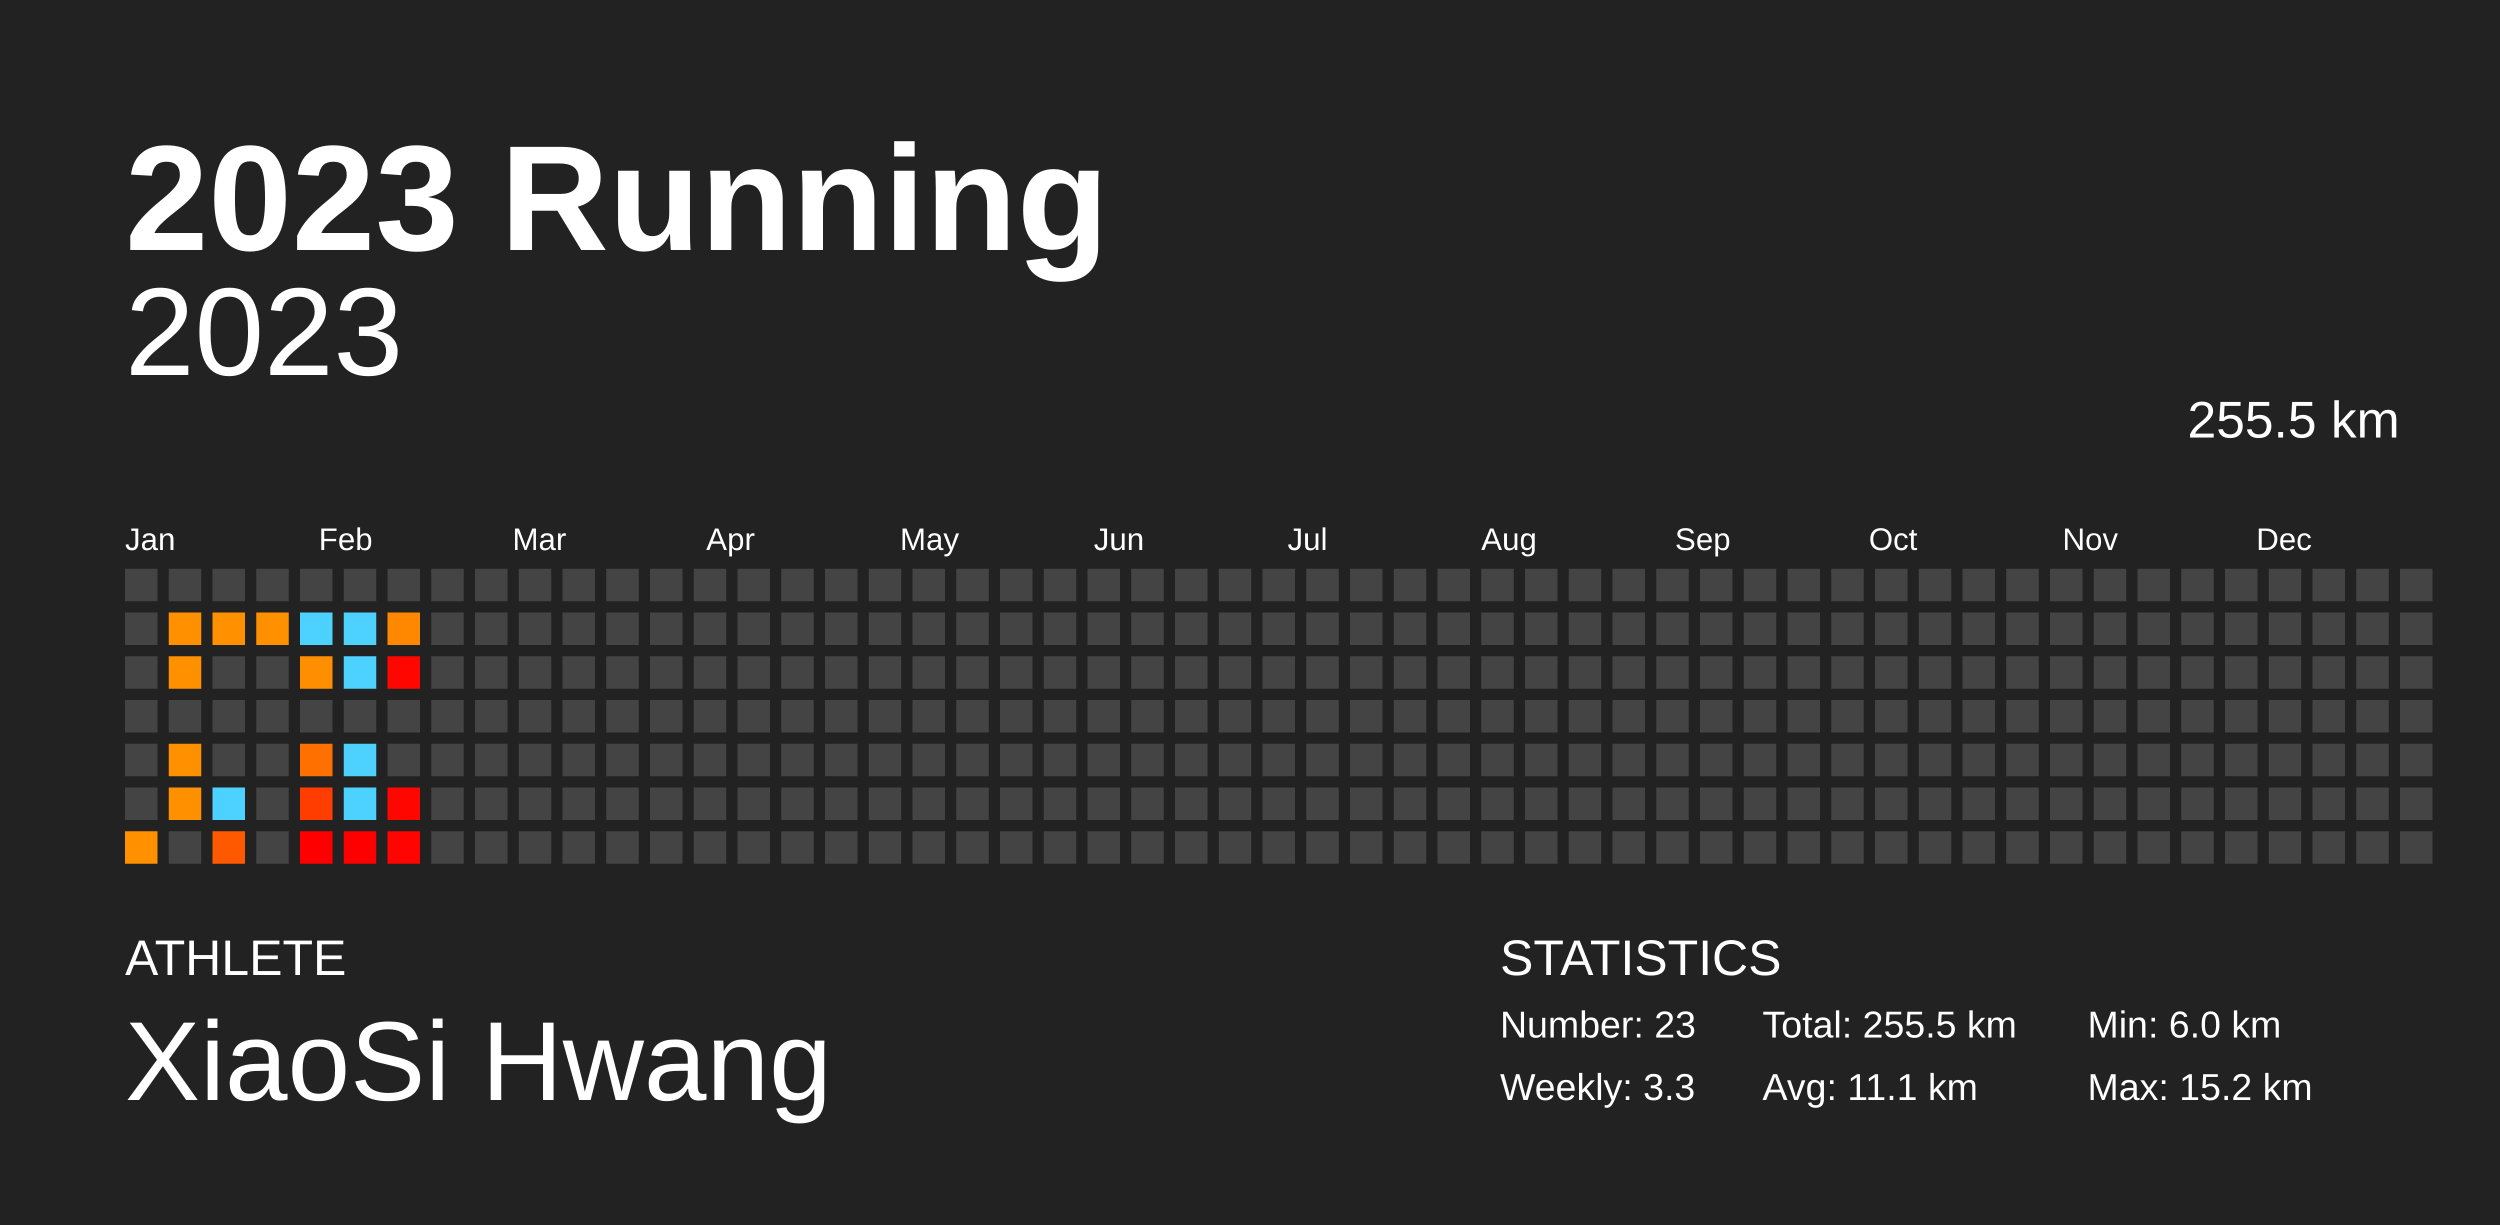
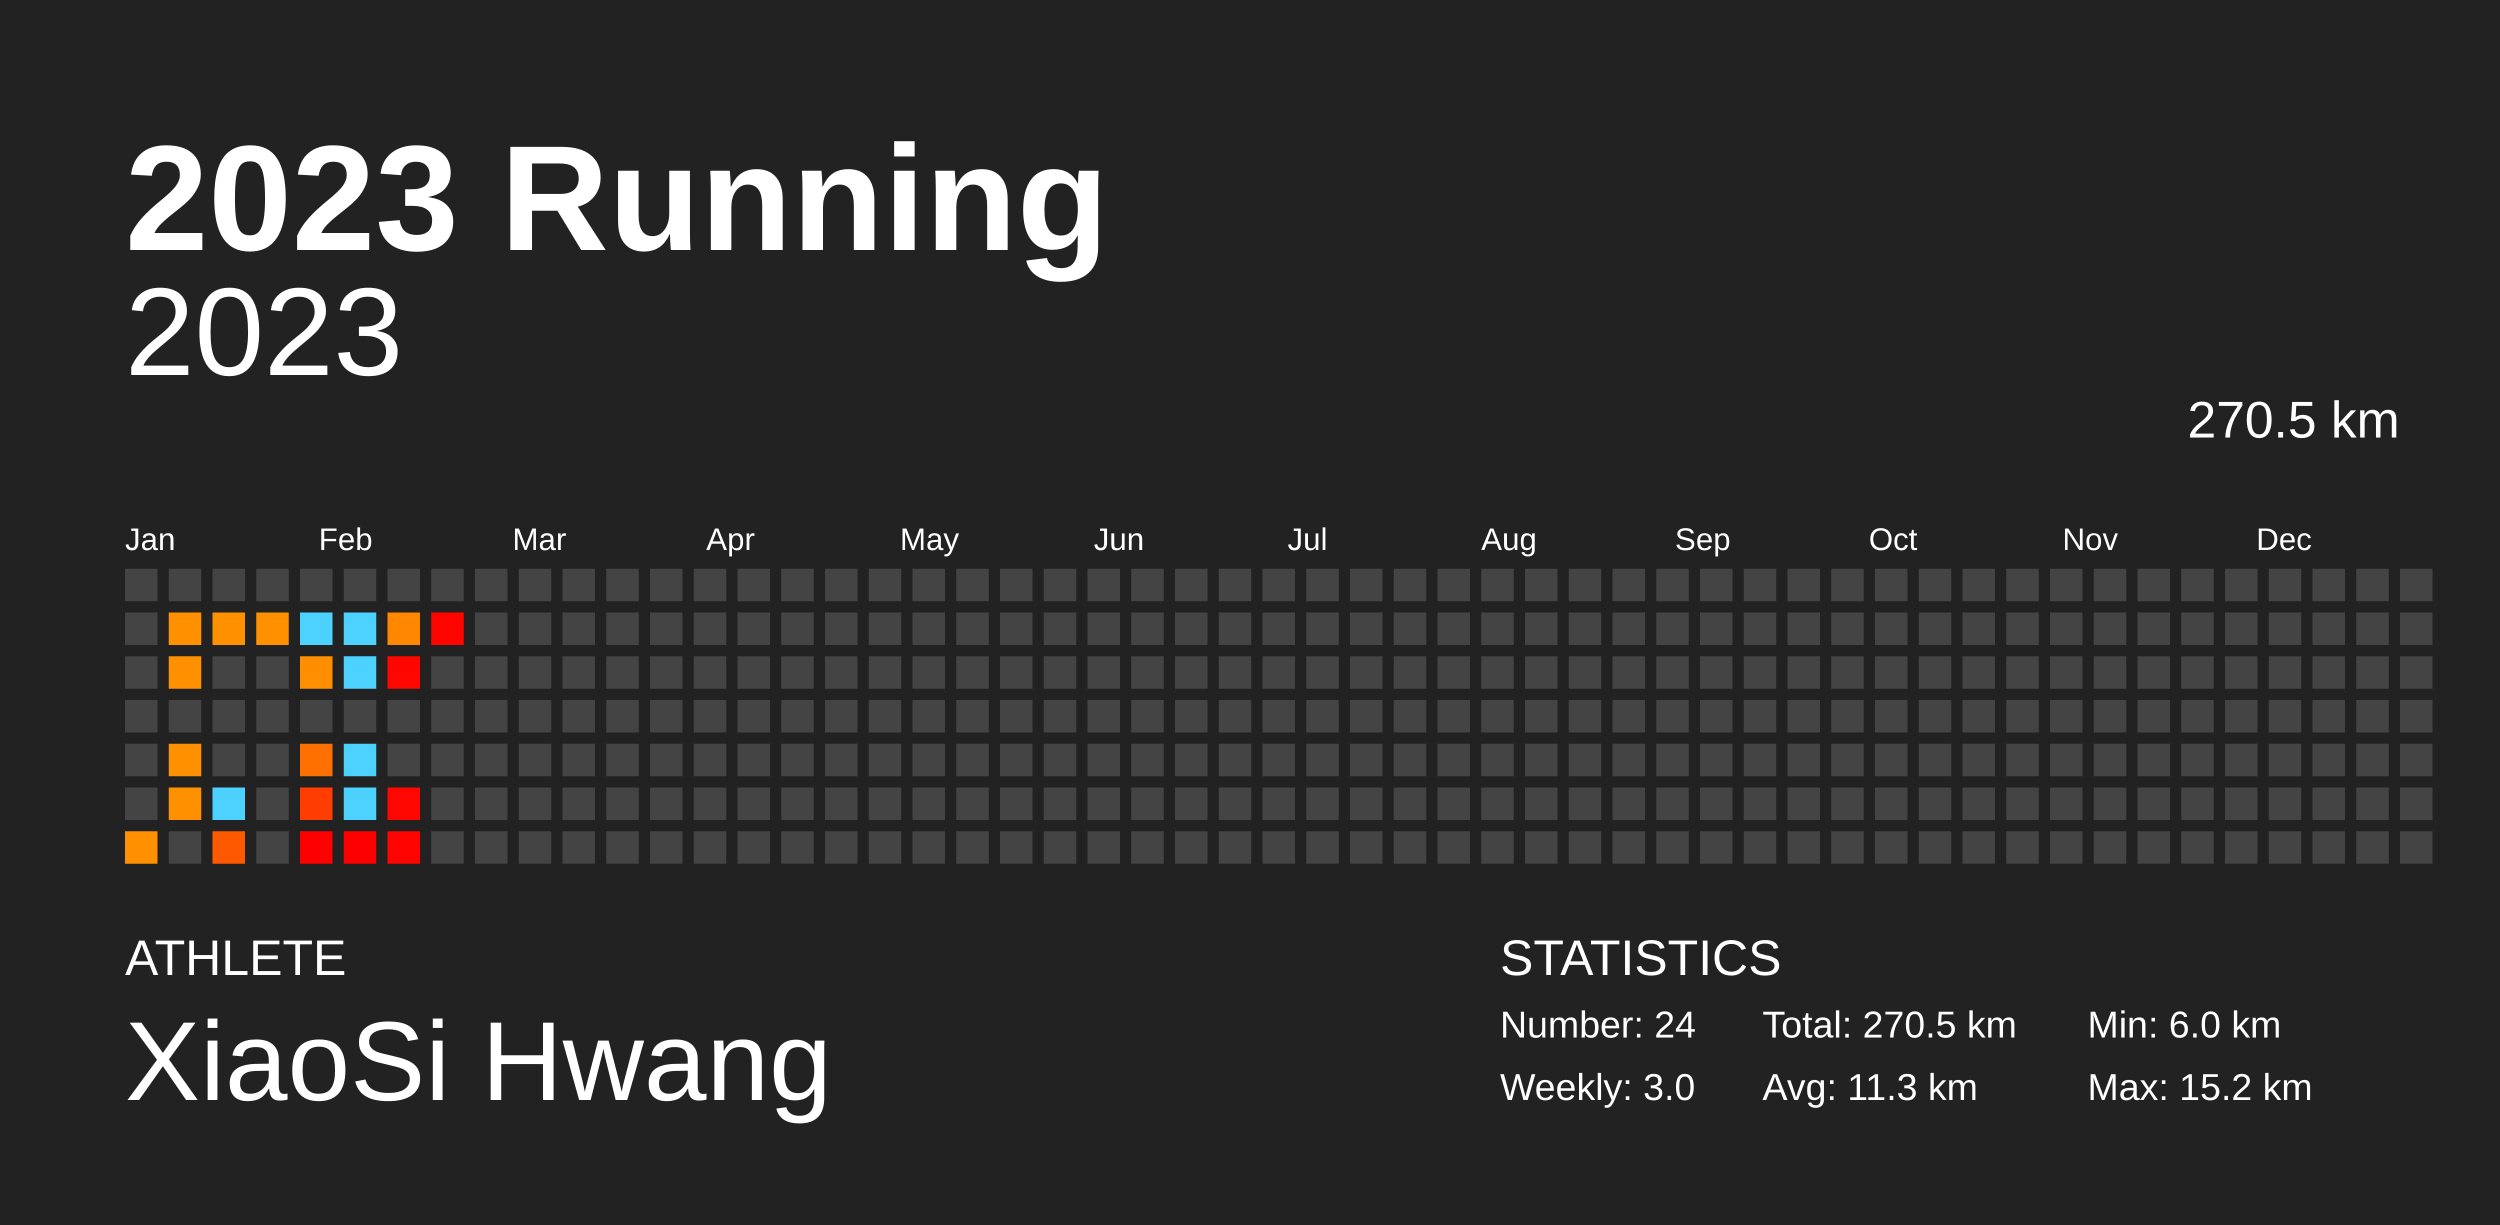
<svg xmlns="http://www.w3.org/2000/svg" baseProfile="full" height="98mm" version="1.1" viewBox="0,0,200,98" width="200mm">
  <defs />
  <rect fill="#222222" height="98" width="200" x="0" y="0" />
  <text fill="#FFFFFF" style="font-size:12px; font-family:Arial; font-weight:bold;" x="10" y="20">2023 Running</text>
  <text fill="#FFFFFF" style="font-size:4px; font-family:Arial" x="10" y="78">ATHLETE</text>
  <text fill="#FFFFFF" style="font-size:9px; font-family:Arial" x="10" y="88">XiaoSi Hwang</text>
  <text fill="#FFFFFF" style="font-size:4px; font-family:Arial" x="120" y="78">STATISTICS</text>
-   <text fill="#FFFFFF" style="font-size:3px; font-family:Arial" x="120" y="83">Number: 23</text>
-   <text fill="#FFFFFF" style="font-size:3px; font-family:Arial" x="120" y="88">Weekly: 3.3</text>
-   <text fill="#FFFFFF" style="font-size:3px; font-family:Arial" x="141" y="83">Total: 255.5 km</text>
-   <text fill="#FFFFFF" style="font-size:3px; font-family:Arial" x="141" y="88">Avg: 11.1 km</text>
+   <text fill="#FFFFFF" style="font-size:3px; font-family:Arial" x="120" y="83">Number: 24</text>
+   <text fill="#FFFFFF" style="font-size:3px; font-family:Arial" x="120" y="88">Weekly: 3.0</text>
+   <text fill="#FFFFFF" style="font-size:3px; font-family:Arial" x="141" y="83">Total: 270.5 km</text>
+   <text fill="#FFFFFF" style="font-size:3px; font-family:Arial" x="141" y="88">Avg: 11.3 km</text>
  <text fill="#FFFFFF" style="font-size:3px; font-family:Arial" x="167" y="83">Min: 6.0 km</text>
  <text fill="#FFFFFF" style="font-size:3px; font-family:Arial" x="167" y="88">Max: 15.2 km</text>
  <text alignment-baseline="hanging" fill="#FFFFFF" style="font-size:10.0px; font-family:Arial;" x="10" y="30">2023</text>
-   <text alignment-baseline="hanging" fill="#FFFFFF" style="font-size:4.125px; font-family:Arial;" x="175" y="35">255.5 km</text>
+   <text alignment-baseline="hanging" fill="#FFFFFF" style="font-size:4.125px; font-family:Arial;" x="175" y="35">270.5 km</text>
  <text fill="#FFFFFF" style="font-size:2.5px; font-family:Arial" x="10.0" y="44">Jan</text>
  <text fill="#FFFFFF" style="font-size:2.5px; font-family:Arial" x="25.5" y="44">Feb</text>
  <text fill="#FFFFFF" style="font-size:2.5px; font-family:Arial" x="41.0" y="44">Mar</text>
  <text fill="#FFFFFF" style="font-size:2.5px; font-family:Arial" x="56.5" y="44">Apr</text>
  <text fill="#FFFFFF" style="font-size:2.5px; font-family:Arial" x="72.0" y="44">May</text>
  <text fill="#FFFFFF" style="font-size:2.5px; font-family:Arial" x="87.5" y="44">Jun</text>
  <text fill="#FFFFFF" style="font-size:2.5px; font-family:Arial" x="103.0" y="44">Jul</text>
  <text fill="#FFFFFF" style="font-size:2.5px; font-family:Arial" x="118.5" y="44">Aug</text>
  <text fill="#FFFFFF" style="font-size:2.5px; font-family:Arial" x="134.0" y="44">Sep</text>
  <text fill="#FFFFFF" style="font-size:2.5px; font-family:Arial" x="149.5" y="44">Oct</text>
  <text fill="#FFFFFF" style="font-size:2.5px; font-family:Arial" x="165.0" y="44">Nov</text>
  <text fill="#FFFFFF" style="font-size:2.5px; font-family:Arial" x="180.5" y="44">Dec</text>
  <rect fill="#444444" height="2.6" width="2.6" x="10.0" y="45.5" />
  <rect fill="#444444" height="2.6" width="2.6" x="10.0" y="49.0" />
  <rect fill="#444444" height="2.6" width="2.6" x="10.0" y="52.5" />
  <rect fill="#444444" height="2.6" width="2.6" x="10.0" y="56.0" />
  <rect fill="#444444" height="2.6" width="2.6" x="10.0" y="59.5" />
  <rect fill="#444444" height="2.6" width="2.6" x="10.0" y="63.0" />
  <rect fill="#ff9000" height="2.6" width="2.6" x="10.0" y="66.5" />
  <rect fill="#444444" height="2.6" width="2.6" x="13.5" y="45.5" />
  <rect fill="#ff9000" height="2.6" width="2.6" x="13.5" y="49.0" />
  <rect fill="#ff9000" height="2.6" width="2.6" x="13.5" y="52.5" />
  <rect fill="#444444" height="2.6" width="2.6" x="13.5" y="56.0" />
  <rect fill="#ff9000" height="2.6" width="2.6" x="13.5" y="59.5" />
  <rect fill="#ff9000" height="2.6" width="2.6" x="13.5" y="63.0" />
  <rect fill="#444444" height="2.6" width="2.6" x="13.5" y="66.5" />
  <rect fill="#444444" height="2.6" width="2.6" x="17.0" y="45.5" />
  <rect fill="#ff9000" height="2.6" width="2.6" x="17.0" y="49.0" />
  <rect fill="#444444" height="2.6" width="2.6" x="17.0" y="52.5" />
  <rect fill="#444444" height="2.6" width="2.6" x="17.0" y="56.0" />
  <rect fill="#444444" height="2.6" width="2.6" x="17.0" y="59.5" />
  <rect fill="#4dd2ff" height="2.6" width="2.6" x="17.0" y="63.0" />
  <rect fill="#ff5900" height="2.6" width="2.6" x="17.0" y="66.5" />
  <rect fill="#444444" height="2.6" width="2.6" x="20.5" y="45.5" />
  <rect fill="#ff9000" height="2.6" width="2.6" x="20.5" y="49.0" />
  <rect fill="#444444" height="2.6" width="2.6" x="20.5" y="52.5" />
  <rect fill="#444444" height="2.6" width="2.6" x="20.5" y="56.0" />
  <rect fill="#444444" height="2.6" width="2.6" x="20.5" y="59.5" />
  <rect fill="#444444" height="2.6" width="2.6" x="20.5" y="63.0" />
  <rect fill="#444444" height="2.6" width="2.6" x="20.5" y="66.5" />
  <rect fill="#444444" height="2.6" width="2.6" x="24.0" y="45.5" />
  <rect fill="#4dd2ff" height="2.6" width="2.6" x="24.0" y="49.0" />
  <rect fill="#ff8f00" height="2.6" width="2.6" x="24.0" y="52.5" />
  <rect fill="#444444" height="2.6" width="2.6" x="24.0" y="56.0" />
  <rect fill="#ff7000" height="2.6" width="2.6" x="24.0" y="59.5" />
  <rect fill="#ff3d00" height="2.6" width="2.6" x="24.0" y="63.0" />
  <rect fill="#ff0000" height="2.6" width="2.6" x="24.0" y="66.5" />
  <rect fill="#444444" height="2.6" width="2.6" x="27.5" y="45.5" />
  <rect fill="#4dd2ff" height="2.6" width="2.6" x="27.5" y="49.0" />
  <rect fill="#4dd2ff" height="2.6" width="2.6" x="27.5" y="52.5" />
  <rect fill="#444444" height="2.6" width="2.6" x="27.5" y="56.0" />
  <rect fill="#4dd2ff" height="2.6" width="2.6" x="27.5" y="59.5" />
  <rect fill="#4dd2ff" height="2.6" width="2.6" x="27.5" y="63.0" />
  <rect fill="#ff0000" height="2.6" width="2.6" x="27.5" y="66.5" />
  <rect fill="#444444" height="2.6" width="2.6" x="31.0" y="45.5" />
  <rect fill="#ff8800" height="2.6" width="2.6" x="31.0" y="49.0" />
  <rect fill="#ff0600" height="2.6" width="2.6" x="31.0" y="52.5" />
  <rect fill="#444444" height="2.6" width="2.6" x="31.0" y="56.0" />
  <rect fill="#444444" height="2.6" width="2.6" x="31.0" y="59.5" />
  <rect fill="#ff0600" height="2.6" width="2.6" x="31.0" y="63.0" />
  <rect fill="#ff0400" height="2.6" width="2.6" x="31.0" y="66.5" />
  <rect fill="#444444" height="2.6" width="2.6" x="34.5" y="45.5" />
-   <rect fill="#444444" height="2.6" width="2.6" x="34.5" y="49.0" />
+   <rect fill="#ff0500" height="2.6" width="2.6" x="34.5" y="49.0" />
  <rect fill="#444444" height="2.6" width="2.6" x="34.5" y="52.5" />
  <rect fill="#444444" height="2.6" width="2.6" x="34.5" y="56.0" />
  <rect fill="#444444" height="2.6" width="2.6" x="34.5" y="59.5" />
  <rect fill="#444444" height="2.6" width="2.6" x="34.5" y="63.0" />
  <rect fill="#444444" height="2.6" width="2.6" x="34.5" y="66.5" />
  <rect fill="#444444" height="2.6" width="2.6" x="38.0" y="45.5" />
  <rect fill="#444444" height="2.6" width="2.6" x="38.0" y="49.0" />
  <rect fill="#444444" height="2.6" width="2.6" x="38.0" y="52.5" />
  <rect fill="#444444" height="2.6" width="2.6" x="38.0" y="56.0" />
  <rect fill="#444444" height="2.6" width="2.6" x="38.0" y="59.5" />
  <rect fill="#444444" height="2.6" width="2.6" x="38.0" y="63.0" />
  <rect fill="#444444" height="2.6" width="2.6" x="38.0" y="66.5" />
  <rect fill="#444444" height="2.6" width="2.6" x="41.5" y="45.5" />
  <rect fill="#444444" height="2.6" width="2.6" x="41.5" y="49.0" />
  <rect fill="#444444" height="2.6" width="2.6" x="41.5" y="52.5" />
  <rect fill="#444444" height="2.6" width="2.6" x="41.5" y="56.0" />
  <rect fill="#444444" height="2.6" width="2.6" x="41.5" y="59.5" />
  <rect fill="#444444" height="2.6" width="2.6" x="41.5" y="63.0" />
  <rect fill="#444444" height="2.6" width="2.6" x="41.5" y="66.5" />
  <rect fill="#444444" height="2.6" width="2.6" x="45.0" y="45.5" />
  <rect fill="#444444" height="2.6" width="2.6" x="45.0" y="49.0" />
  <rect fill="#444444" height="2.6" width="2.6" x="45.0" y="52.5" />
  <rect fill="#444444" height="2.6" width="2.6" x="45.0" y="56.0" />
  <rect fill="#444444" height="2.6" width="2.6" x="45.0" y="59.5" />
  <rect fill="#444444" height="2.6" width="2.6" x="45.0" y="63.0" />
  <rect fill="#444444" height="2.6" width="2.6" x="45.0" y="66.5" />
  <rect fill="#444444" height="2.6" width="2.6" x="48.5" y="45.5" />
  <rect fill="#444444" height="2.6" width="2.6" x="48.5" y="49.0" />
  <rect fill="#444444" height="2.6" width="2.6" x="48.5" y="52.5" />
  <rect fill="#444444" height="2.6" width="2.6" x="48.5" y="56.0" />
  <rect fill="#444444" height="2.6" width="2.6" x="48.5" y="59.5" />
  <rect fill="#444444" height="2.6" width="2.6" x="48.5" y="63.0" />
  <rect fill="#444444" height="2.6" width="2.6" x="48.5" y="66.5" />
  <rect fill="#444444" height="2.6" width="2.6" x="52.0" y="45.5" />
  <rect fill="#444444" height="2.6" width="2.6" x="52.0" y="49.0" />
  <rect fill="#444444" height="2.6" width="2.6" x="52.0" y="52.5" />
  <rect fill="#444444" height="2.6" width="2.6" x="52.0" y="56.0" />
  <rect fill="#444444" height="2.6" width="2.6" x="52.0" y="59.5" />
  <rect fill="#444444" height="2.6" width="2.6" x="52.0" y="63.0" />
  <rect fill="#444444" height="2.6" width="2.6" x="52.0" y="66.5" />
  <rect fill="#444444" height="2.6" width="2.6" x="55.5" y="45.5" />
  <rect fill="#444444" height="2.6" width="2.6" x="55.5" y="49.0" />
  <rect fill="#444444" height="2.6" width="2.6" x="55.5" y="52.5" />
  <rect fill="#444444" height="2.6" width="2.6" x="55.5" y="56.0" />
  <rect fill="#444444" height="2.6" width="2.6" x="55.5" y="59.5" />
  <rect fill="#444444" height="2.6" width="2.6" x="55.5" y="63.0" />
  <rect fill="#444444" height="2.6" width="2.6" x="55.5" y="66.5" />
  <rect fill="#444444" height="2.6" width="2.6" x="59.0" y="45.5" />
  <rect fill="#444444" height="2.6" width="2.6" x="59.0" y="49.0" />
  <rect fill="#444444" height="2.6" width="2.6" x="59.0" y="52.5" />
  <rect fill="#444444" height="2.6" width="2.6" x="59.0" y="56.0" />
  <rect fill="#444444" height="2.6" width="2.6" x="59.0" y="59.5" />
  <rect fill="#444444" height="2.6" width="2.6" x="59.0" y="63.0" />
  <rect fill="#444444" height="2.6" width="2.6" x="59.0" y="66.5" />
  <rect fill="#444444" height="2.6" width="2.6" x="62.5" y="45.5" />
  <rect fill="#444444" height="2.6" width="2.6" x="62.5" y="49.0" />
  <rect fill="#444444" height="2.6" width="2.6" x="62.5" y="52.5" />
  <rect fill="#444444" height="2.6" width="2.6" x="62.5" y="56.0" />
  <rect fill="#444444" height="2.6" width="2.6" x="62.5" y="59.5" />
  <rect fill="#444444" height="2.6" width="2.6" x="62.5" y="63.0" />
  <rect fill="#444444" height="2.6" width="2.6" x="62.5" y="66.5" />
  <rect fill="#444444" height="2.6" width="2.6" x="66.0" y="45.5" />
  <rect fill="#444444" height="2.6" width="2.6" x="66.0" y="49.0" />
  <rect fill="#444444" height="2.6" width="2.6" x="66.0" y="52.5" />
  <rect fill="#444444" height="2.6" width="2.6" x="66.0" y="56.0" />
  <rect fill="#444444" height="2.6" width="2.6" x="66.0" y="59.5" />
  <rect fill="#444444" height="2.6" width="2.6" x="66.0" y="63.0" />
  <rect fill="#444444" height="2.6" width="2.6" x="66.0" y="66.5" />
  <rect fill="#444444" height="2.6" width="2.6" x="69.5" y="45.5" />
  <rect fill="#444444" height="2.6" width="2.6" x="69.5" y="49.0" />
  <rect fill="#444444" height="2.6" width="2.6" x="69.5" y="52.5" />
  <rect fill="#444444" height="2.6" width="2.6" x="69.5" y="56.0" />
  <rect fill="#444444" height="2.6" width="2.6" x="69.5" y="59.5" />
  <rect fill="#444444" height="2.6" width="2.6" x="69.5" y="63.0" />
  <rect fill="#444444" height="2.6" width="2.6" x="69.5" y="66.5" />
  <rect fill="#444444" height="2.6" width="2.6" x="73.0" y="45.5" />
  <rect fill="#444444" height="2.6" width="2.6" x="73.0" y="49.0" />
  <rect fill="#444444" height="2.6" width="2.6" x="73.0" y="52.5" />
  <rect fill="#444444" height="2.6" width="2.6" x="73.0" y="56.0" />
  <rect fill="#444444" height="2.6" width="2.6" x="73.0" y="59.5" />
  <rect fill="#444444" height="2.6" width="2.6" x="73.0" y="63.0" />
  <rect fill="#444444" height="2.6" width="2.6" x="73.0" y="66.5" />
  <rect fill="#444444" height="2.6" width="2.6" x="76.5" y="45.5" />
  <rect fill="#444444" height="2.6" width="2.6" x="76.5" y="49.0" />
  <rect fill="#444444" height="2.6" width="2.6" x="76.5" y="52.5" />
  <rect fill="#444444" height="2.6" width="2.6" x="76.5" y="56.0" />
  <rect fill="#444444" height="2.6" width="2.6" x="76.5" y="59.5" />
  <rect fill="#444444" height="2.6" width="2.6" x="76.5" y="63.0" />
  <rect fill="#444444" height="2.6" width="2.6" x="76.5" y="66.5" />
  <rect fill="#444444" height="2.6" width="2.6" x="80.0" y="45.5" />
  <rect fill="#444444" height="2.6" width="2.6" x="80.0" y="49.0" />
  <rect fill="#444444" height="2.6" width="2.6" x="80.0" y="52.5" />
  <rect fill="#444444" height="2.6" width="2.6" x="80.0" y="56.0" />
  <rect fill="#444444" height="2.6" width="2.6" x="80.0" y="59.5" />
  <rect fill="#444444" height="2.6" width="2.6" x="80.0" y="63.0" />
  <rect fill="#444444" height="2.6" width="2.6" x="80.0" y="66.5" />
  <rect fill="#444444" height="2.6" width="2.6" x="83.5" y="45.5" />
  <rect fill="#444444" height="2.6" width="2.6" x="83.5" y="49.0" />
  <rect fill="#444444" height="2.6" width="2.6" x="83.5" y="52.5" />
  <rect fill="#444444" height="2.6" width="2.6" x="83.5" y="56.0" />
  <rect fill="#444444" height="2.6" width="2.6" x="83.5" y="59.5" />
  <rect fill="#444444" height="2.6" width="2.6" x="83.5" y="63.0" />
  <rect fill="#444444" height="2.6" width="2.6" x="83.5" y="66.5" />
  <rect fill="#444444" height="2.6" width="2.6" x="87.0" y="45.5" />
  <rect fill="#444444" height="2.6" width="2.6" x="87.0" y="49.0" />
  <rect fill="#444444" height="2.6" width="2.6" x="87.0" y="52.5" />
  <rect fill="#444444" height="2.6" width="2.6" x="87.0" y="56.0" />
  <rect fill="#444444" height="2.6" width="2.6" x="87.0" y="59.5" />
  <rect fill="#444444" height="2.6" width="2.6" x="87.0" y="63.0" />
  <rect fill="#444444" height="2.6" width="2.6" x="87.0" y="66.5" />
  <rect fill="#444444" height="2.6" width="2.6" x="90.5" y="45.5" />
  <rect fill="#444444" height="2.6" width="2.6" x="90.5" y="49.0" />
  <rect fill="#444444" height="2.6" width="2.6" x="90.5" y="52.5" />
  <rect fill="#444444" height="2.6" width="2.6" x="90.5" y="56.0" />
  <rect fill="#444444" height="2.6" width="2.6" x="90.5" y="59.5" />
  <rect fill="#444444" height="2.6" width="2.6" x="90.5" y="63.0" />
  <rect fill="#444444" height="2.6" width="2.6" x="90.5" y="66.5" />
  <rect fill="#444444" height="2.6" width="2.6" x="94.0" y="45.5" />
  <rect fill="#444444" height="2.6" width="2.6" x="94.0" y="49.0" />
  <rect fill="#444444" height="2.6" width="2.6" x="94.0" y="52.5" />
  <rect fill="#444444" height="2.6" width="2.6" x="94.0" y="56.0" />
  <rect fill="#444444" height="2.6" width="2.6" x="94.0" y="59.5" />
  <rect fill="#444444" height="2.6" width="2.6" x="94.0" y="63.0" />
  <rect fill="#444444" height="2.6" width="2.6" x="94.0" y="66.5" />
  <rect fill="#444444" height="2.6" width="2.6" x="97.5" y="45.5" />
  <rect fill="#444444" height="2.6" width="2.6" x="97.5" y="49.0" />
  <rect fill="#444444" height="2.6" width="2.6" x="97.5" y="52.5" />
  <rect fill="#444444" height="2.6" width="2.6" x="97.5" y="56.0" />
  <rect fill="#444444" height="2.6" width="2.6" x="97.5" y="59.5" />
  <rect fill="#444444" height="2.6" width="2.6" x="97.5" y="63.0" />
  <rect fill="#444444" height="2.6" width="2.6" x="97.5" y="66.5" />
  <rect fill="#444444" height="2.6" width="2.6" x="101.0" y="45.5" />
  <rect fill="#444444" height="2.6" width="2.6" x="101.0" y="49.0" />
  <rect fill="#444444" height="2.6" width="2.6" x="101.0" y="52.5" />
  <rect fill="#444444" height="2.6" width="2.6" x="101.0" y="56.0" />
  <rect fill="#444444" height="2.6" width="2.6" x="101.0" y="59.5" />
  <rect fill="#444444" height="2.6" width="2.6" x="101.0" y="63.0" />
  <rect fill="#444444" height="2.6" width="2.6" x="101.0" y="66.5" />
  <rect fill="#444444" height="2.6" width="2.6" x="104.5" y="45.5" />
  <rect fill="#444444" height="2.6" width="2.6" x="104.5" y="49.0" />
  <rect fill="#444444" height="2.6" width="2.6" x="104.5" y="52.5" />
  <rect fill="#444444" height="2.6" width="2.6" x="104.5" y="56.0" />
  <rect fill="#444444" height="2.6" width="2.6" x="104.5" y="59.5" />
  <rect fill="#444444" height="2.6" width="2.6" x="104.5" y="63.0" />
  <rect fill="#444444" height="2.6" width="2.6" x="104.5" y="66.5" />
  <rect fill="#444444" height="2.6" width="2.6" x="108.0" y="45.5" />
  <rect fill="#444444" height="2.6" width="2.6" x="108.0" y="49.0" />
  <rect fill="#444444" height="2.6" width="2.6" x="108.0" y="52.5" />
  <rect fill="#444444" height="2.6" width="2.6" x="108.0" y="56.0" />
  <rect fill="#444444" height="2.6" width="2.6" x="108.0" y="59.5" />
  <rect fill="#444444" height="2.6" width="2.6" x="108.0" y="63.0" />
  <rect fill="#444444" height="2.6" width="2.6" x="108.0" y="66.5" />
  <rect fill="#444444" height="2.6" width="2.6" x="111.5" y="45.5" />
  <rect fill="#444444" height="2.6" width="2.6" x="111.5" y="49.0" />
  <rect fill="#444444" height="2.6" width="2.6" x="111.5" y="52.5" />
  <rect fill="#444444" height="2.6" width="2.6" x="111.5" y="56.0" />
  <rect fill="#444444" height="2.6" width="2.6" x="111.5" y="59.5" />
  <rect fill="#444444" height="2.6" width="2.6" x="111.5" y="63.0" />
  <rect fill="#444444" height="2.6" width="2.6" x="111.5" y="66.5" />
  <rect fill="#444444" height="2.6" width="2.6" x="115.0" y="45.5" />
  <rect fill="#444444" height="2.6" width="2.6" x="115.0" y="49.0" />
  <rect fill="#444444" height="2.6" width="2.6" x="115.0" y="52.5" />
  <rect fill="#444444" height="2.6" width="2.6" x="115.0" y="56.0" />
  <rect fill="#444444" height="2.6" width="2.6" x="115.0" y="59.5" />
  <rect fill="#444444" height="2.6" width="2.6" x="115.0" y="63.0" />
  <rect fill="#444444" height="2.6" width="2.6" x="115.0" y="66.5" />
  <rect fill="#444444" height="2.6" width="2.6" x="118.5" y="45.5" />
  <rect fill="#444444" height="2.6" width="2.6" x="118.5" y="49.0" />
  <rect fill="#444444" height="2.6" width="2.6" x="118.5" y="52.5" />
  <rect fill="#444444" height="2.6" width="2.6" x="118.5" y="56.0" />
  <rect fill="#444444" height="2.6" width="2.6" x="118.5" y="59.5" />
  <rect fill="#444444" height="2.6" width="2.6" x="118.5" y="63.0" />
  <rect fill="#444444" height="2.6" width="2.6" x="118.5" y="66.5" />
  <rect fill="#444444" height="2.6" width="2.6" x="122.0" y="45.5" />
  <rect fill="#444444" height="2.6" width="2.6" x="122.0" y="49.0" />
  <rect fill="#444444" height="2.6" width="2.6" x="122.0" y="52.5" />
  <rect fill="#444444" height="2.6" width="2.6" x="122.0" y="56.0" />
  <rect fill="#444444" height="2.6" width="2.6" x="122.0" y="59.5" />
  <rect fill="#444444" height="2.6" width="2.6" x="122.0" y="63.0" />
  <rect fill="#444444" height="2.6" width="2.6" x="122.0" y="66.5" />
  <rect fill="#444444" height="2.6" width="2.6" x="125.5" y="45.5" />
  <rect fill="#444444" height="2.6" width="2.6" x="125.5" y="49.0" />
  <rect fill="#444444" height="2.6" width="2.6" x="125.5" y="52.5" />
  <rect fill="#444444" height="2.6" width="2.6" x="125.5" y="56.0" />
  <rect fill="#444444" height="2.6" width="2.6" x="125.5" y="59.5" />
  <rect fill="#444444" height="2.6" width="2.6" x="125.5" y="63.0" />
  <rect fill="#444444" height="2.6" width="2.6" x="125.5" y="66.5" />
  <rect fill="#444444" height="2.6" width="2.6" x="129.0" y="45.5" />
  <rect fill="#444444" height="2.6" width="2.6" x="129.0" y="49.0" />
  <rect fill="#444444" height="2.6" width="2.6" x="129.0" y="52.5" />
  <rect fill="#444444" height="2.6" width="2.6" x="129.0" y="56.0" />
  <rect fill="#444444" height="2.6" width="2.6" x="129.0" y="59.5" />
  <rect fill="#444444" height="2.6" width="2.6" x="129.0" y="63.0" />
  <rect fill="#444444" height="2.6" width="2.6" x="129.0" y="66.5" />
  <rect fill="#444444" height="2.6" width="2.6" x="132.5" y="45.5" />
  <rect fill="#444444" height="2.6" width="2.6" x="132.5" y="49.0" />
  <rect fill="#444444" height="2.6" width="2.6" x="132.5" y="52.5" />
  <rect fill="#444444" height="2.6" width="2.6" x="132.5" y="56.0" />
  <rect fill="#444444" height="2.6" width="2.6" x="132.5" y="59.5" />
  <rect fill="#444444" height="2.6" width="2.6" x="132.5" y="63.0" />
  <rect fill="#444444" height="2.6" width="2.6" x="132.5" y="66.5" />
  <rect fill="#444444" height="2.6" width="2.6" x="136.0" y="45.5" />
  <rect fill="#444444" height="2.6" width="2.6" x="136.0" y="49.0" />
  <rect fill="#444444" height="2.6" width="2.6" x="136.0" y="52.5" />
  <rect fill="#444444" height="2.6" width="2.6" x="136.0" y="56.0" />
  <rect fill="#444444" height="2.6" width="2.6" x="136.0" y="59.5" />
  <rect fill="#444444" height="2.6" width="2.6" x="136.0" y="63.0" />
  <rect fill="#444444" height="2.6" width="2.6" x="136.0" y="66.5" />
  <rect fill="#444444" height="2.6" width="2.6" x="139.5" y="45.5" />
  <rect fill="#444444" height="2.6" width="2.6" x="139.5" y="49.0" />
  <rect fill="#444444" height="2.6" width="2.6" x="139.5" y="52.5" />
  <rect fill="#444444" height="2.6" width="2.6" x="139.5" y="56.0" />
  <rect fill="#444444" height="2.6" width="2.6" x="139.5" y="59.5" />
  <rect fill="#444444" height="2.6" width="2.6" x="139.5" y="63.0" />
  <rect fill="#444444" height="2.6" width="2.6" x="139.5" y="66.5" />
  <rect fill="#444444" height="2.6" width="2.6" x="143.0" y="45.5" />
  <rect fill="#444444" height="2.6" width="2.6" x="143.0" y="49.0" />
  <rect fill="#444444" height="2.6" width="2.6" x="143.0" y="52.5" />
  <rect fill="#444444" height="2.6" width="2.6" x="143.0" y="56.0" />
  <rect fill="#444444" height="2.6" width="2.6" x="143.0" y="59.5" />
  <rect fill="#444444" height="2.6" width="2.6" x="143.0" y="63.0" />
  <rect fill="#444444" height="2.6" width="2.6" x="143.0" y="66.5" />
  <rect fill="#444444" height="2.6" width="2.6" x="146.5" y="45.5" />
  <rect fill="#444444" height="2.6" width="2.6" x="146.5" y="49.0" />
  <rect fill="#444444" height="2.6" width="2.6" x="146.5" y="52.5" />
  <rect fill="#444444" height="2.6" width="2.6" x="146.5" y="56.0" />
  <rect fill="#444444" height="2.6" width="2.6" x="146.5" y="59.5" />
  <rect fill="#444444" height="2.6" width="2.6" x="146.5" y="63.0" />
  <rect fill="#444444" height="2.6" width="2.6" x="146.5" y="66.5" />
  <rect fill="#444444" height="2.6" width="2.6" x="150.0" y="45.5" />
  <rect fill="#444444" height="2.6" width="2.6" x="150.0" y="49.0" />
  <rect fill="#444444" height="2.6" width="2.6" x="150.0" y="52.5" />
  <rect fill="#444444" height="2.6" width="2.6" x="150.0" y="56.0" />
  <rect fill="#444444" height="2.6" width="2.6" x="150.0" y="59.5" />
  <rect fill="#444444" height="2.6" width="2.6" x="150.0" y="63.0" />
  <rect fill="#444444" height="2.6" width="2.6" x="150.0" y="66.5" />
  <rect fill="#444444" height="2.6" width="2.6" x="153.5" y="45.5" />
  <rect fill="#444444" height="2.6" width="2.6" x="153.5" y="49.0" />
  <rect fill="#444444" height="2.6" width="2.6" x="153.5" y="52.5" />
  <rect fill="#444444" height="2.6" width="2.6" x="153.5" y="56.0" />
  <rect fill="#444444" height="2.6" width="2.6" x="153.5" y="59.5" />
  <rect fill="#444444" height="2.6" width="2.6" x="153.5" y="63.0" />
  <rect fill="#444444" height="2.6" width="2.6" x="153.5" y="66.5" />
  <rect fill="#444444" height="2.6" width="2.6" x="157.0" y="45.5" />
  <rect fill="#444444" height="2.6" width="2.6" x="157.0" y="49.0" />
  <rect fill="#444444" height="2.6" width="2.6" x="157.0" y="52.5" />
  <rect fill="#444444" height="2.6" width="2.6" x="157.0" y="56.0" />
  <rect fill="#444444" height="2.6" width="2.6" x="157.0" y="59.5" />
  <rect fill="#444444" height="2.6" width="2.6" x="157.0" y="63.0" />
  <rect fill="#444444" height="2.6" width="2.6" x="157.0" y="66.5" />
  <rect fill="#444444" height="2.6" width="2.6" x="160.5" y="45.5" />
  <rect fill="#444444" height="2.6" width="2.6" x="160.5" y="49.0" />
  <rect fill="#444444" height="2.6" width="2.6" x="160.5" y="52.5" />
  <rect fill="#444444" height="2.6" width="2.6" x="160.5" y="56.0" />
  <rect fill="#444444" height="2.6" width="2.6" x="160.5" y="59.5" />
  <rect fill="#444444" height="2.6" width="2.6" x="160.5" y="63.0" />
  <rect fill="#444444" height="2.6" width="2.6" x="160.5" y="66.5" />
  <rect fill="#444444" height="2.6" width="2.6" x="164.0" y="45.5" />
  <rect fill="#444444" height="2.6" width="2.6" x="164.0" y="49.0" />
  <rect fill="#444444" height="2.6" width="2.6" x="164.0" y="52.5" />
  <rect fill="#444444" height="2.6" width="2.6" x="164.0" y="56.0" />
  <rect fill="#444444" height="2.6" width="2.6" x="164.0" y="59.5" />
  <rect fill="#444444" height="2.6" width="2.6" x="164.0" y="63.0" />
  <rect fill="#444444" height="2.6" width="2.6" x="164.0" y="66.5" />
  <rect fill="#444444" height="2.6" width="2.6" x="167.5" y="45.5" />
  <rect fill="#444444" height="2.6" width="2.6" x="167.5" y="49.0" />
  <rect fill="#444444" height="2.6" width="2.6" x="167.5" y="52.5" />
  <rect fill="#444444" height="2.6" width="2.6" x="167.5" y="56.0" />
  <rect fill="#444444" height="2.6" width="2.6" x="167.5" y="59.5" />
  <rect fill="#444444" height="2.6" width="2.6" x="167.5" y="63.0" />
  <rect fill="#444444" height="2.6" width="2.6" x="167.5" y="66.5" />
  <rect fill="#444444" height="2.6" width="2.6" x="171.0" y="45.5" />
  <rect fill="#444444" height="2.6" width="2.6" x="171.0" y="49.0" />
  <rect fill="#444444" height="2.6" width="2.6" x="171.0" y="52.5" />
  <rect fill="#444444" height="2.6" width="2.6" x="171.0" y="56.0" />
  <rect fill="#444444" height="2.6" width="2.6" x="171.0" y="59.5" />
  <rect fill="#444444" height="2.6" width="2.6" x="171.0" y="63.0" />
  <rect fill="#444444" height="2.6" width="2.6" x="171.0" y="66.5" />
  <rect fill="#444444" height="2.6" width="2.6" x="174.5" y="45.5" />
  <rect fill="#444444" height="2.6" width="2.6" x="174.5" y="49.0" />
  <rect fill="#444444" height="2.6" width="2.6" x="174.5" y="52.5" />
  <rect fill="#444444" height="2.6" width="2.6" x="174.5" y="56.0" />
  <rect fill="#444444" height="2.6" width="2.6" x="174.5" y="59.5" />
  <rect fill="#444444" height="2.6" width="2.6" x="174.5" y="63.0" />
  <rect fill="#444444" height="2.6" width="2.6" x="174.5" y="66.5" />
  <rect fill="#444444" height="2.6" width="2.6" x="178.0" y="45.5" />
  <rect fill="#444444" height="2.6" width="2.6" x="178.0" y="49.0" />
  <rect fill="#444444" height="2.6" width="2.6" x="178.0" y="52.5" />
  <rect fill="#444444" height="2.6" width="2.6" x="178.0" y="56.0" />
  <rect fill="#444444" height="2.6" width="2.6" x="178.0" y="59.5" />
  <rect fill="#444444" height="2.6" width="2.6" x="178.0" y="63.0" />
  <rect fill="#444444" height="2.6" width="2.6" x="178.0" y="66.5" />
  <rect fill="#444444" height="2.6" width="2.6" x="181.5" y="45.5" />
  <rect fill="#444444" height="2.6" width="2.6" x="181.5" y="49.0" />
  <rect fill="#444444" height="2.6" width="2.6" x="181.5" y="52.5" />
  <rect fill="#444444" height="2.6" width="2.6" x="181.5" y="56.0" />
  <rect fill="#444444" height="2.6" width="2.6" x="181.5" y="59.5" />
  <rect fill="#444444" height="2.6" width="2.6" x="181.5" y="63.0" />
  <rect fill="#444444" height="2.6" width="2.6" x="181.5" y="66.5" />
  <rect fill="#444444" height="2.6" width="2.6" x="185.0" y="45.5" />
  <rect fill="#444444" height="2.6" width="2.6" x="185.0" y="49.0" />
  <rect fill="#444444" height="2.6" width="2.6" x="185.0" y="52.5" />
  <rect fill="#444444" height="2.6" width="2.6" x="185.0" y="56.0" />
  <rect fill="#444444" height="2.6" width="2.6" x="185.0" y="59.5" />
  <rect fill="#444444" height="2.6" width="2.6" x="185.0" y="63.0" />
  <rect fill="#444444" height="2.6" width="2.6" x="185.0" y="66.5" />
  <rect fill="#444444" height="2.6" width="2.6" x="188.5" y="45.5" />
  <rect fill="#444444" height="2.6" width="2.6" x="188.5" y="49.0" />
  <rect fill="#444444" height="2.6" width="2.6" x="188.5" y="52.5" />
  <rect fill="#444444" height="2.6" width="2.6" x="188.5" y="56.0" />
  <rect fill="#444444" height="2.6" width="2.6" x="188.5" y="59.5" />
  <rect fill="#444444" height="2.6" width="2.6" x="188.5" y="63.0" />
  <rect fill="#444444" height="2.6" width="2.6" x="188.5" y="66.5" />
  <rect fill="#444444" height="2.6" width="2.6" x="192.0" y="45.5" />
  <rect fill="#444444" height="2.6" width="2.6" x="192.0" y="49.0" />
  <rect fill="#444444" height="2.6" width="2.6" x="192.0" y="52.5" />
  <rect fill="#444444" height="2.6" width="2.6" x="192.0" y="56.0" />
  <rect fill="#444444" height="2.6" width="2.6" x="192.0" y="59.5" />
  <rect fill="#444444" height="2.6" width="2.6" x="192.0" y="63.0" />
  <rect fill="#444444" height="2.6" width="2.6" x="192.0" y="66.5" />
</svg>
